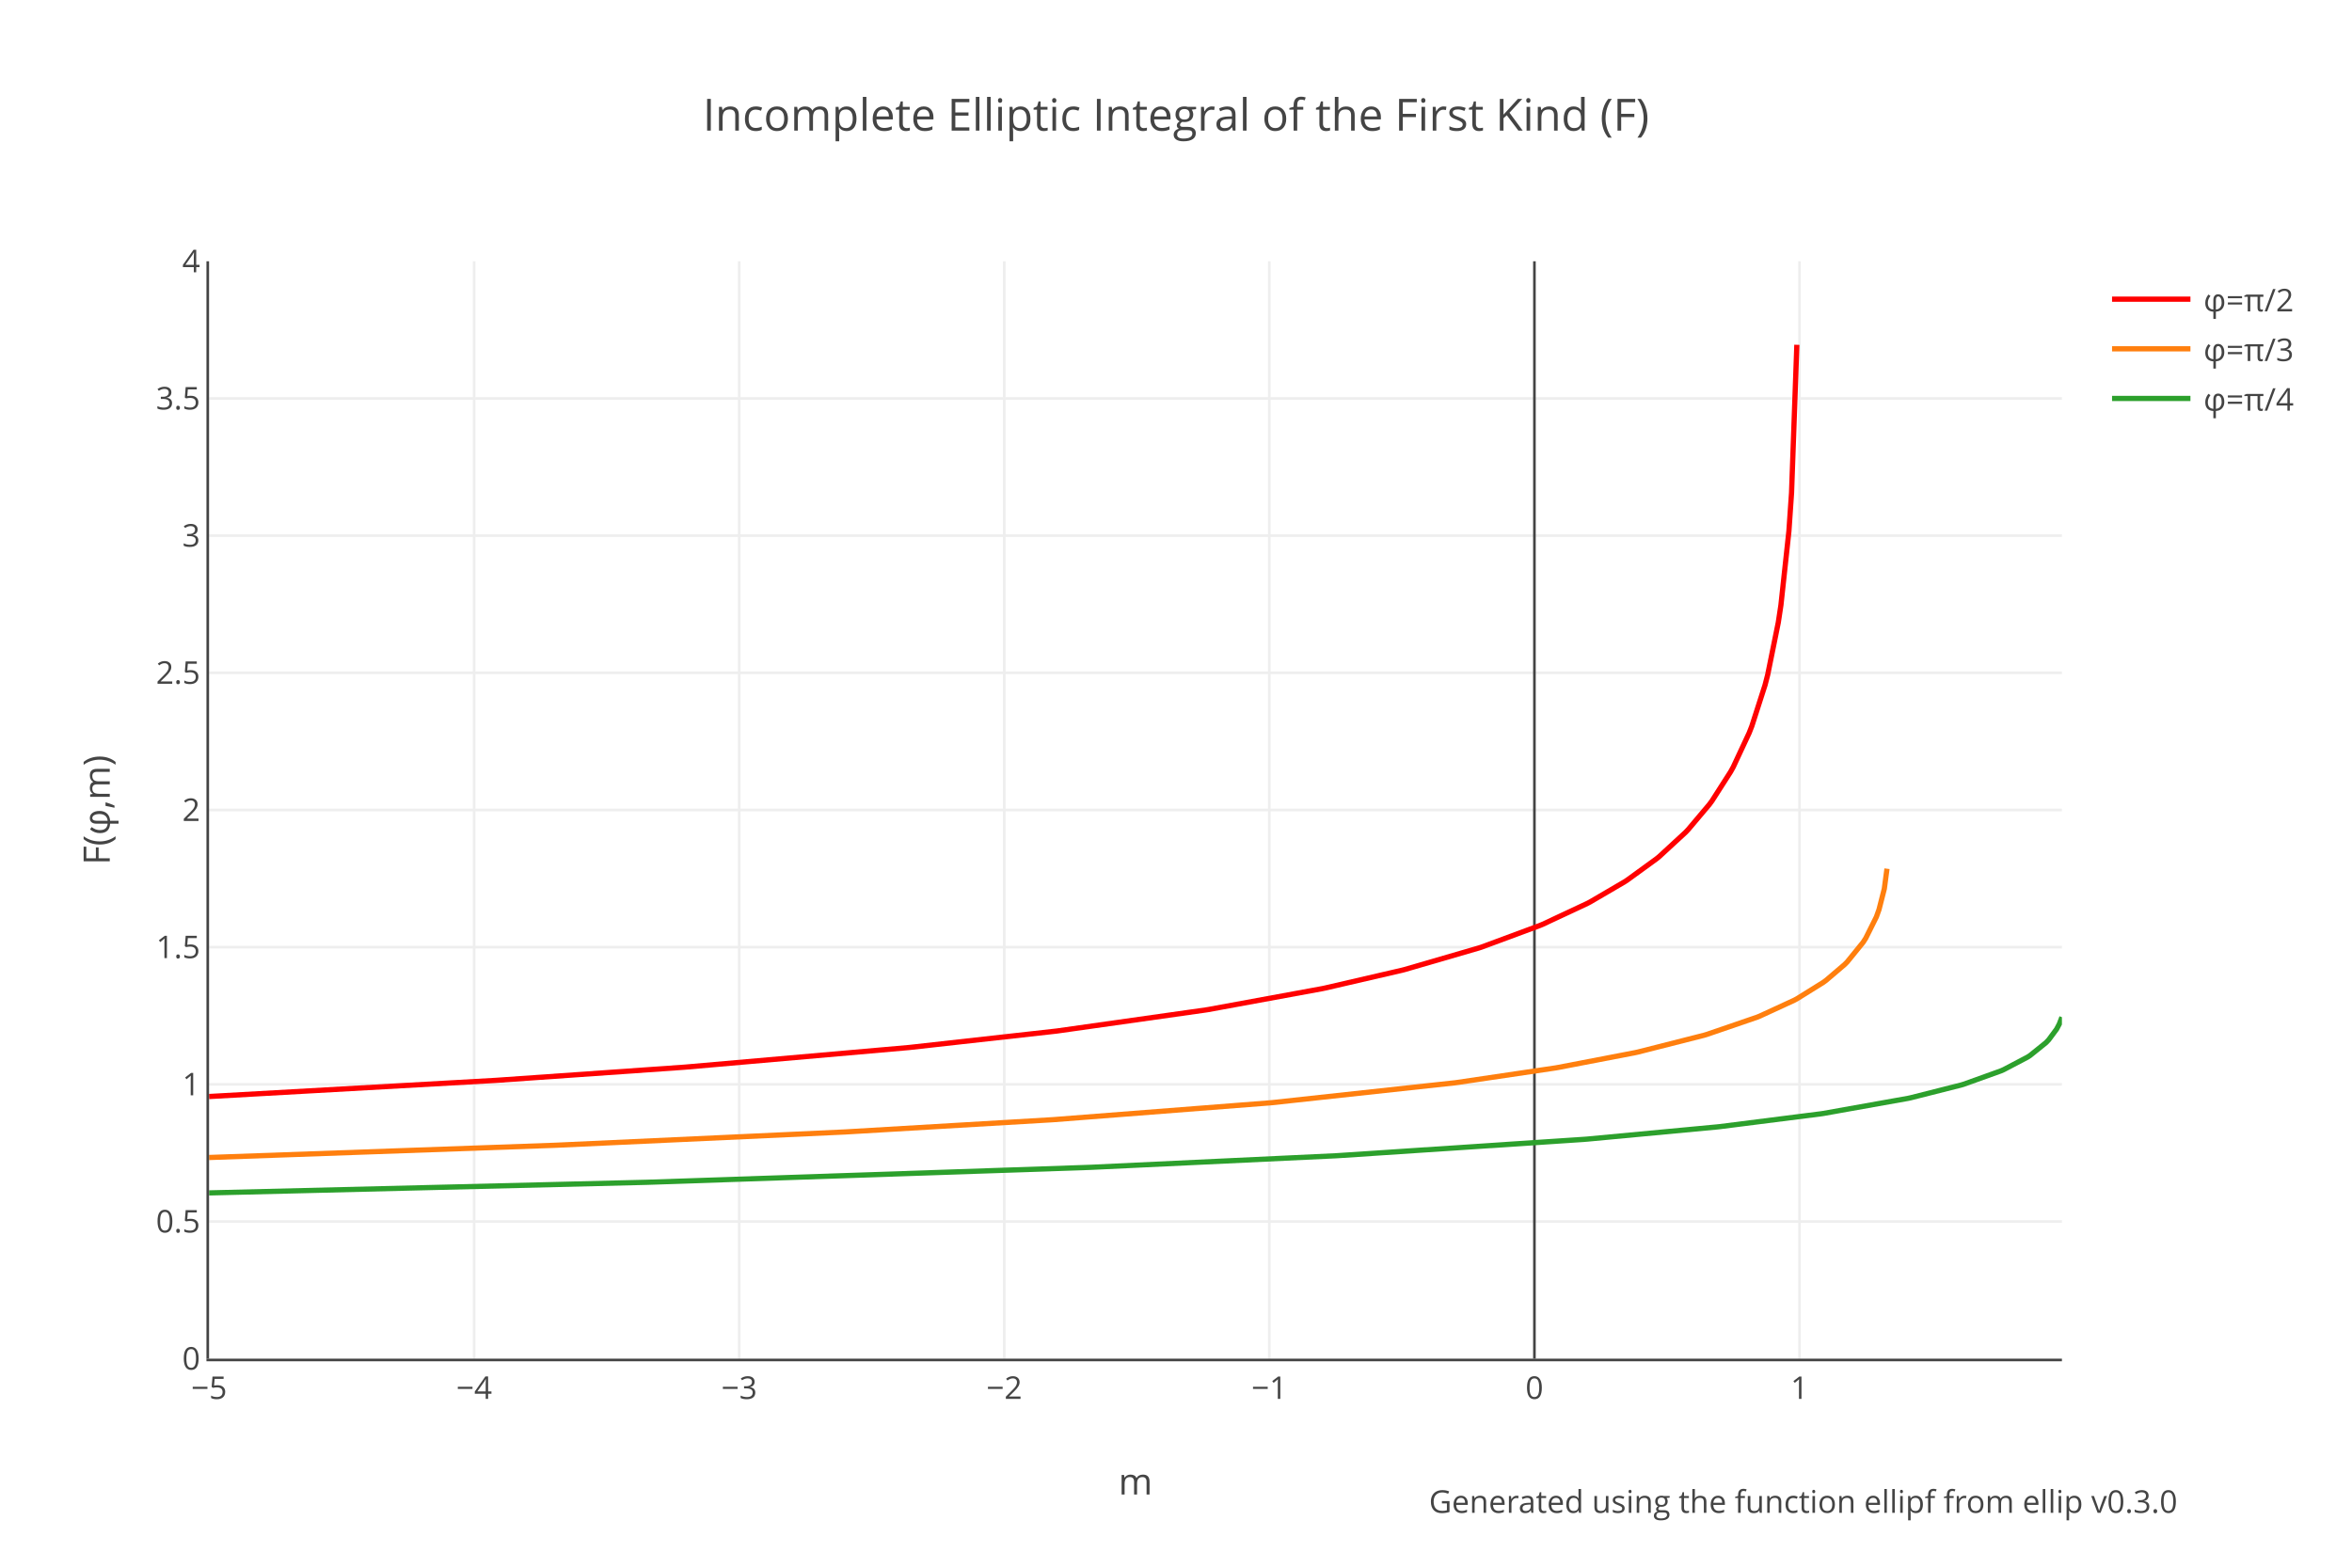
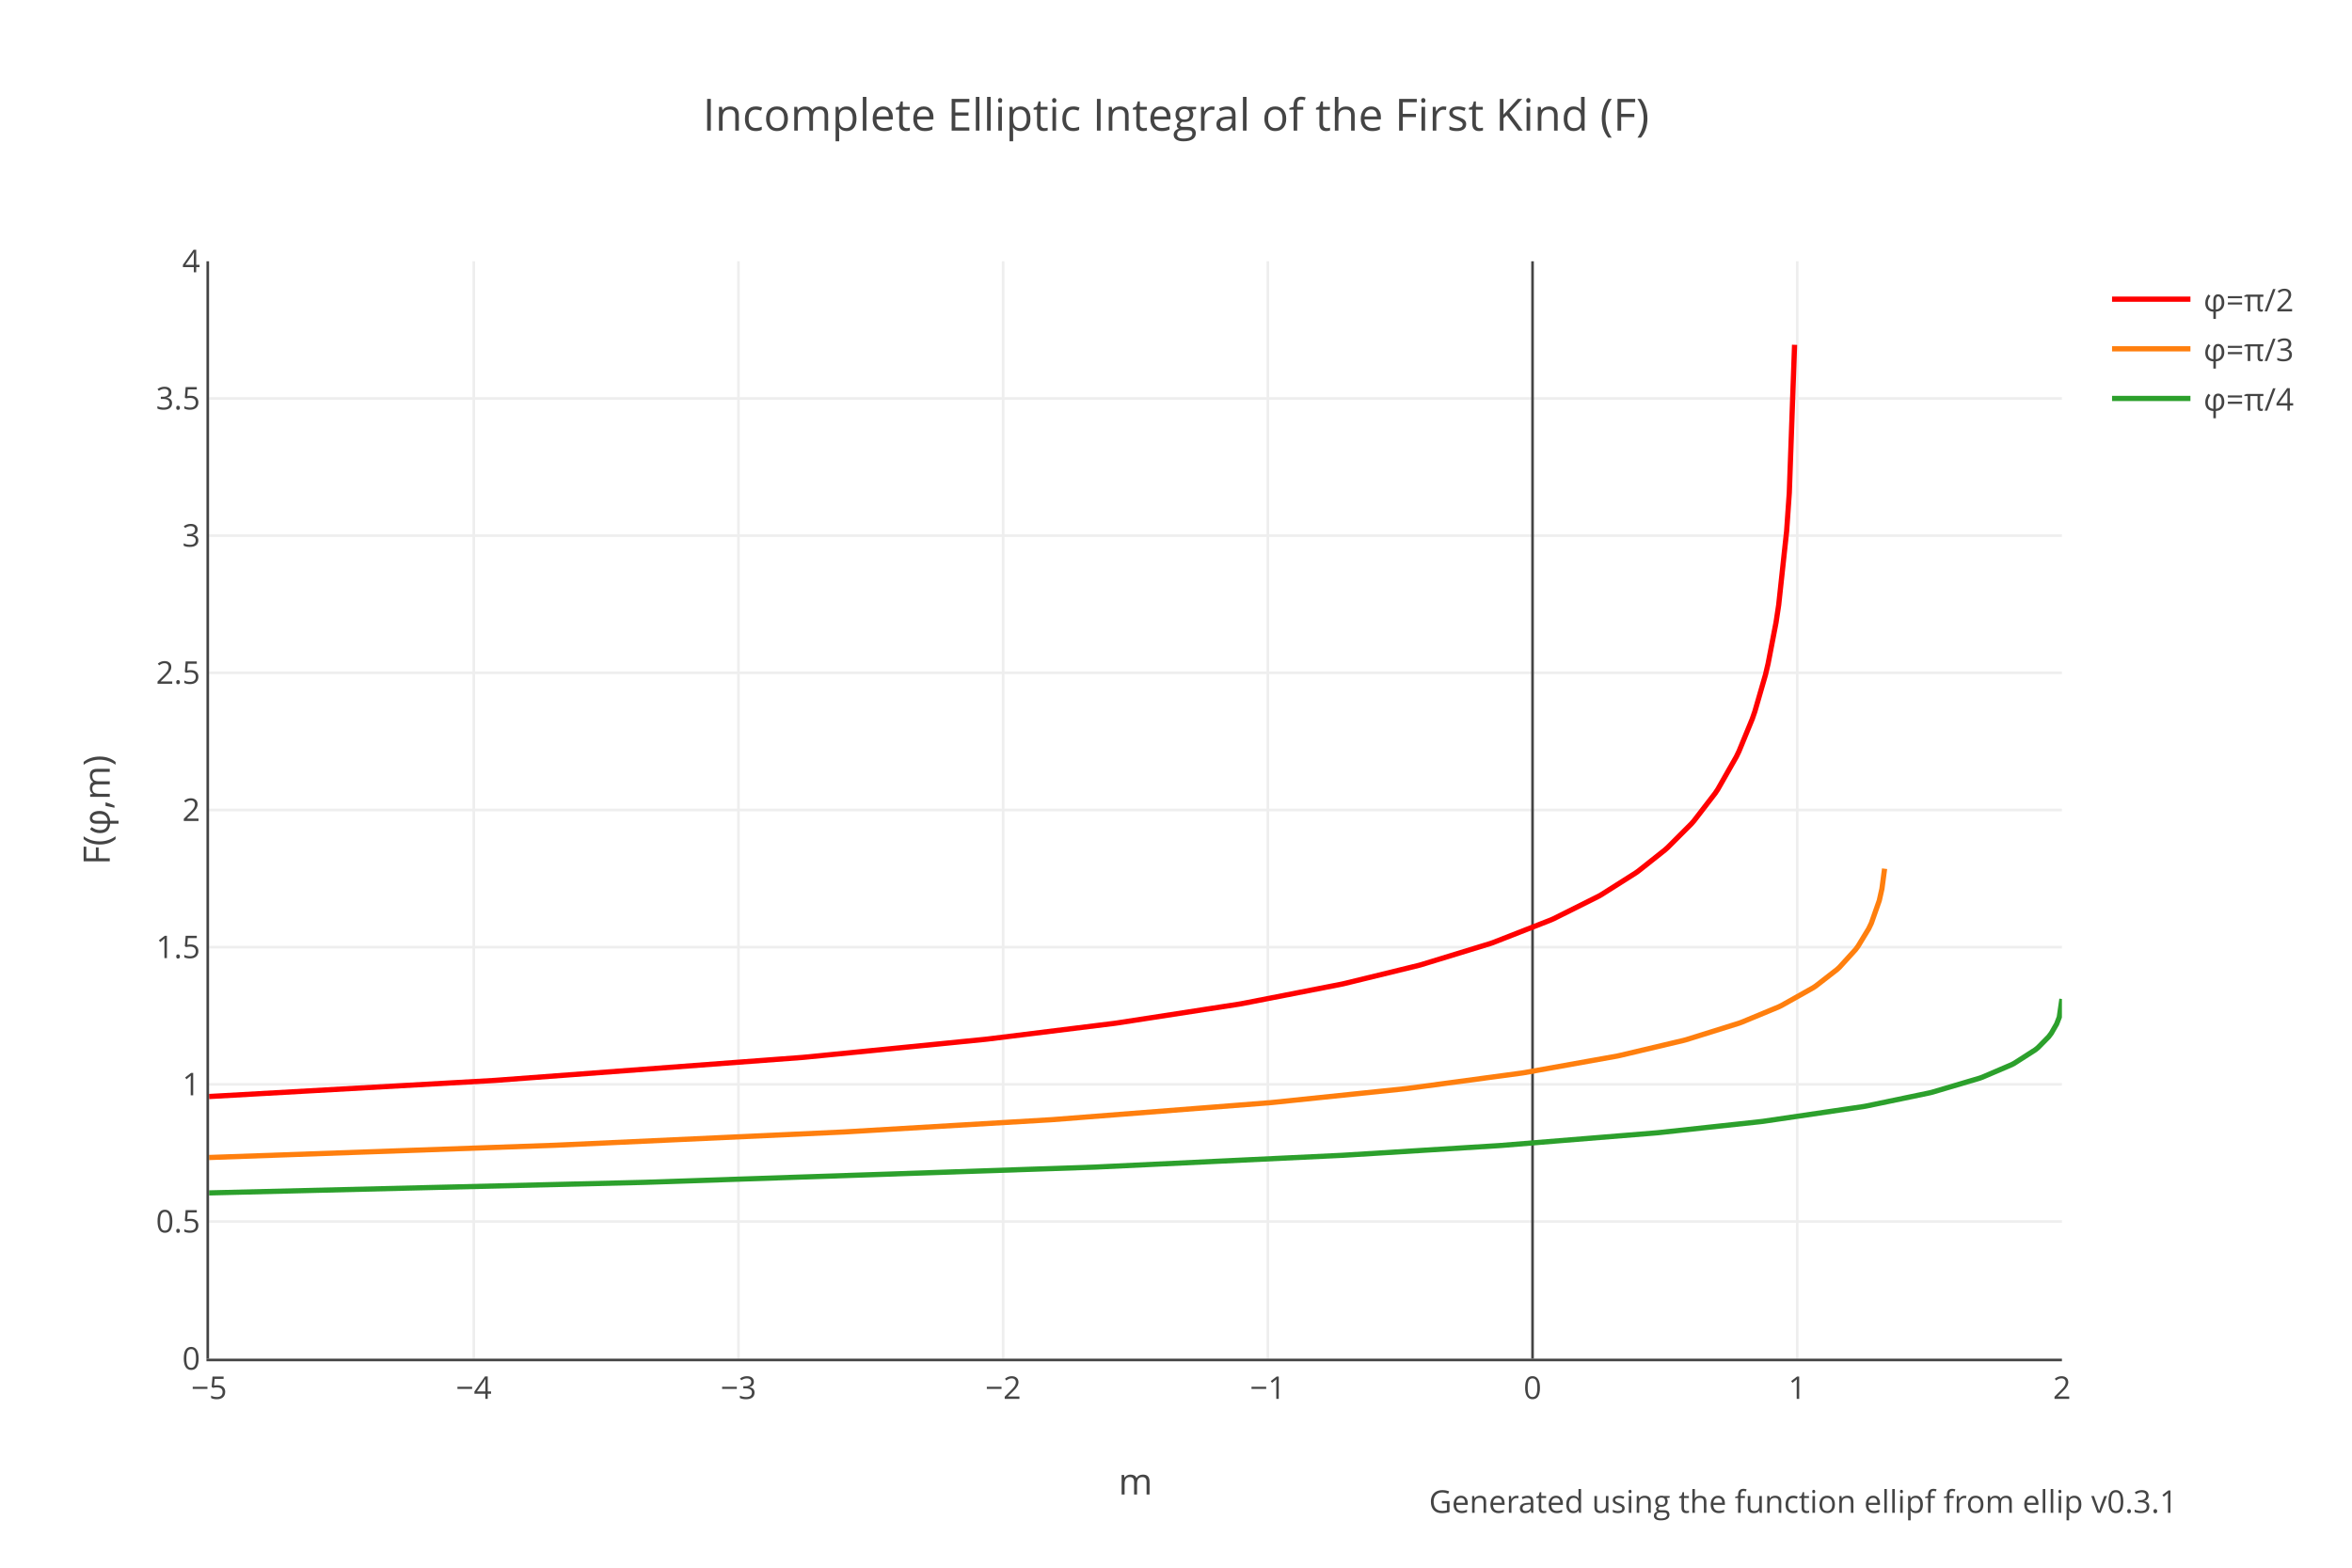
<svg xmlns="http://www.w3.org/2000/svg" xmlns:xlink="http://www.w3.org/1999/xlink" class="main-svg" width="900" height="600" style="" viewBox="0 0 900 600">
  <rect x="0" y="0" width="900" height="600" style="fill: rgb(255, 255, 255); fill-opacity: 1;" />
-   <defs id="defs-b7f063">
+   <defs id="defs-3f1500">
    <g class="clips">
-       <clipPath id="clipb7f063xyplot" class="plotclip">
+       <clipPath id="clip3f1500xyplot" class="plotclip">
        <rect width="709" height="420" />
      </clipPath>
-       <clipPath class="axesclip" id="clipb7f063x">
+       <clipPath class="axesclip" id="clip3f1500x">
        <rect x="80" y="0" width="709" height="600" />
      </clipPath>
-       <clipPath class="axesclip" id="clipb7f063y">
+       <clipPath class="axesclip" id="clip3f1500y">
        <rect x="0" y="100" width="900" height="420" />
      </clipPath>
-       <clipPath class="axesclip" id="clipb7f063xy">
+       <clipPath class="axesclip" id="clip3f1500xy">
        <rect x="80" y="100" width="709" height="420" />
      </clipPath>
    </g>
    <g class="gradients" />
  </defs>
  <g class="bglayer" />
  <g class="layer-below">
    <g class="imagelayer" />
    <g class="shapelayer" />
  </g>
  <g class="cartesianlayer">
    <g class="subplot xy">
      <g class="layer-subplot">
        <g class="shapelayer" />
        <g class="imagelayer" />
      </g>
      <g class="gridlayer">
        <g class="x">
-           <path class="xgrid crisp" transform="translate(181.43,0)" d="M0,100v420" style="stroke: rgb(238, 238, 238); stroke-opacity: 1; stroke-width: 1px;" />
-           <path class="xgrid crisp" transform="translate(282.86,0)" d="M0,100v420" style="stroke: rgb(238, 238, 238); stroke-opacity: 1; stroke-width: 1px;" />
-           <path class="xgrid crisp" transform="translate(384.29,0)" d="M0,100v420" style="stroke: rgb(238, 238, 238); stroke-opacity: 1; stroke-width: 1px;" />
-           <path class="xgrid crisp" transform="translate(485.72,0)" d="M0,100v420" style="stroke: rgb(238, 238, 238); stroke-opacity: 1; stroke-width: 1px;" />
-           <path class="xgrid crisp" transform="translate(688.58,0)" d="M0,100v420" style="stroke: rgb(238, 238, 238); stroke-opacity: 1; stroke-width: 1px;" />
+           <path class="xgrid crisp" transform="translate(181.29,0)" d="M0,100v420" style="stroke: rgb(238, 238, 238); stroke-opacity: 1; stroke-width: 1px;" />
+           <path class="xgrid crisp" transform="translate(282.57,0)" d="M0,100v420" style="stroke: rgb(238, 238, 238); stroke-opacity: 1; stroke-width: 1px;" />
+           <path class="xgrid crisp" transform="translate(383.86,0)" d="M0,100v420" style="stroke: rgb(238, 238, 238); stroke-opacity: 1; stroke-width: 1px;" />
+           <path class="xgrid crisp" transform="translate(485.14,0)" d="M0,100v420" style="stroke: rgb(238, 238, 238); stroke-opacity: 1; stroke-width: 1px;" />
+           <path class="xgrid crisp" transform="translate(687.71,0)" d="M0,100v420" style="stroke: rgb(238, 238, 238); stroke-opacity: 1; stroke-width: 1px;" />
        </g>
        <g class="y">
          <path class="ygrid crisp" transform="translate(0,467.5)" d="M80,0h709" style="stroke: rgb(238, 238, 238); stroke-opacity: 1; stroke-width: 1px;" />
          <path class="ygrid crisp" transform="translate(0,415)" d="M80,0h709" style="stroke: rgb(238, 238, 238); stroke-opacity: 1; stroke-width: 1px;" />
          <path class="ygrid crisp" transform="translate(0,362.5)" d="M80,0h709" style="stroke: rgb(238, 238, 238); stroke-opacity: 1; stroke-width: 1px;" />
          <path class="ygrid crisp" transform="translate(0,310)" d="M80,0h709" style="stroke: rgb(238, 238, 238); stroke-opacity: 1; stroke-width: 1px;" />
          <path class="ygrid crisp" transform="translate(0,257.5)" d="M80,0h709" style="stroke: rgb(238, 238, 238); stroke-opacity: 1; stroke-width: 1px;" />
          <path class="ygrid crisp" transform="translate(0,205)" d="M80,0h709" style="stroke: rgb(238, 238, 238); stroke-opacity: 1; stroke-width: 1px;" />
          <path class="ygrid crisp" transform="translate(0,152.5)" d="M80,0h709" style="stroke: rgb(238, 238, 238); stroke-opacity: 1; stroke-width: 1px;" />
        </g>
      </g>
      <g class="zerolinelayer">
-         <path class="xzl zl crisp" transform="translate(587.15,0)" d="M0,100v420" style="stroke: rgb(68, 68, 68); stroke-opacity: 1; stroke-width: 1px;" />
+         <path class="xzl zl crisp" transform="translate(586.43,0)" d="M0,100v420" style="stroke: rgb(68, 68, 68); stroke-opacity: 1; stroke-width: 1px;" />
      </g>
      <path class="xlines-below" />
      <path class="ylines-below" />
      <g class="overlines-below" />
      <g class="xaxislayer-below" />
      <g class="yaxislayer-below" />
      <g class="overaxes-below" />
-       <g class="plot" transform="translate(80,100)" clip-path="url('#clipb7f063xyplot')">
+       <g class="plot" transform="translate(80,100)" clip-path="url('#clip3f1500xyplot')">
        <g class="scatterlayer mlayer">
-           <g class="trace scatter trace865fd8" style="stroke-miterlimit: 2; opacity: 1;">
+           <g class="trace scatter tracec42756" style="stroke-miterlimit: 2; opacity: 1;">
            <g class="fills" />
            <g class="errorbars" />
            <g class="lines">
-               <path class="js-line" d="M0,319.67L109.55,313.5L110.56,313.43L181.56,308.47L182.58,308.39L267.78,300.92L268.79,300.81L323.56,294.7L324.58,294.58L381.38,286.54L382.39,286.38L426.01,278.37L427.02,278.16L456.44,271.35L457.45,271.09L485.85,262.83L486.87,262.5L509.18,254.23L510.2,253.81L527.44,245.74L528.45,245.21L541.64,237.5L542.65,236.84L553.81,228.73L554.83,227.91L564.97,218.57L565.98,217.5L574.1,207.87L575.11,206.5L582.21,195.41L583.23,193.57L589.31,180.54L590.33,177.95L595.4,162.19L596.41,158.27L600.47,138.23L601.48,131.56L604.53,103.31L605.54,88.63L607.57,31.96" style="vector-effect: non-scaling-stroke; fill: none; stroke: rgb(255, 0, 0); stroke-opacity: 1; stroke-width: 2px; opacity: 1;" />
+               <path class="js-line" d="M0,319.67L108.38,313.56L109.39,313.5L226.88,304.72L227.89,304.63L296.77,297.8L297.78,297.69L346.4,291.67L347.41,291.53L394,284.33L395.01,284.16L433.5,276.64L434.52,276.41L462.88,269.48L463.89,269.2L490.22,261.13L491.24,260.78L513.52,252.06L514.53,251.61L531.75,243L532.76,242.42L545.93,234.08L546.94,233.36L557.07,225.32L558.08,224.42L567.2,215.3L568.21,214.15L576.32,203.61L577.33,202.09L584.42,189.63L585.43,187.53L590.5,175.2L591.51,172.28L595.56,158.27L596.57,154L599.61,138.23L600.62,131.56L603.66,103.31L604.68,88.63L606.7,31.96" style="vector-effect: non-scaling-stroke; fill: none; stroke: rgb(255, 0, 0); stroke-opacity: 1; stroke-width: 2px; opacity: 1;" />
            </g>
            <g class="points" />
            <g class="text" />
          </g>
-           <g class="trace scatter trace32f1fc" style="stroke-miterlimit: 2; opacity: 1;">
+           <g class="trace scatter trace971d93" style="stroke-miterlimit: 2; opacity: 1;">
            <g class="fills" />
            <g class="errorbars" />
            <g class="lines">
-               <path class="js-line" d="M0,343.01L131.86,338.35L132.87,338.31L243.43,333.23L244.45,333.17L322.55,328.56L323.56,328.49L405.72,322.11L406.74,322.02L476.72,314.42L477.74,314.28L515.27,308.72L516.28,308.54L545.7,302.88L546.71,302.66L572.07,296.22L573.08,295.92L592.35,289.31L593.37,288.9L606.56,282.82L607.57,282.28L617.71,275.97L618.73,275.22L625.83,269.17L626.84,268.15L632.93,260.65L633.94,259.07L638,250.93L639.01,248.12L641.04,240.15L642.06,232.48" style="vector-effect: non-scaling-stroke; fill: none; stroke: rgb(255, 127, 14); stroke-opacity: 1; stroke-width: 2px; opacity: 1;" />
+               <path class="js-line" d="M0,343.01L131.67,338.35L132.68,338.31L243.09,333.23L244.1,333.17L322.09,328.56L323.1,328.49L406.16,322.02L407.17,321.92L457.81,316.67L458.82,316.55L502.38,310.68L503.39,310.52L538.84,304.18L539.85,303.96L564.16,298.21L565.17,297.94L585.43,291.61L586.44,291.24L600.62,285.36L601.64,284.87L613.79,278.05L614.8,277.38L622.91,271.08L623.92,270.15L630,263.47L631.01,262.11L635.06,255.45L636.07,253.34L639.11,244.69L640.13,240.15L641.14,232.48" style="vector-effect: non-scaling-stroke; fill: none; stroke: rgb(255, 127, 14); stroke-opacity: 1; stroke-width: 2px; opacity: 1;" />
            </g>
            <g class="points" />
            <g class="text" />
          </g>
-           <g class="trace scatter tracec2c446" style="stroke-miterlimit: 2; opacity: 1;">
+           <g class="trace scatter tracef08229" style="stroke-miterlimit: 2; opacity: 1;">
            <g class="fills" />
            <g class="errorbars" />
            <g class="lines">
-               <path class="js-line" d="M0,356.56L167.36,352.5L168.37,352.47L336.75,346.79L337.76,346.75L431.08,342.35L432.09,342.29L526.42,336.04L527.44,335.96L577.14,331.3L578.15,331.19L616.7,326.3L617.71,326.15L650.17,320.36L651.18,320.14L670.46,315.26L671.47,314.95L685.67,309.85L686.69,309.4L695.81,304.61L696.83,303.95L702.91,299.05L703.93,297.98L706.97,293.87L707.99,291.93L709,289.3" style="vector-effect: non-scaling-stroke; fill: none; stroke: rgb(44, 160, 44); stroke-opacity: 1; stroke-width: 2px; opacity: 1;" />
+               <path class="js-line" d="M0,356.56L166.11,352.53L167.12,352.5L339.31,346.67L340.32,346.62L433.5,342.18L434.52,342.12L493.26,338.48L494.27,338.41L554.03,333.56L555.05,333.46L593.53,329.3L594.55,329.18L633.04,323.51L634.05,323.33L658.36,318.27L659.37,318.02L677.6,312.62L678.61,312.25L689.76,307.48L690.77,306.95L698.87,301.75L699.88,300.92L703.94,296.79L704.95,295.44L706.97,291.93L707.99,289.3L709,282.34" style="vector-effect: non-scaling-stroke; fill: none; stroke: rgb(44, 160, 44); stroke-opacity: 1; stroke-width: 2px; opacity: 1;" />
            </g>
            <g class="points" />
            <g class="text" />
          </g>
        </g>
      </g>
      <g class="overplot" />
      <path class="xlines-above crisp" d="M79,520.5H789" style="fill: none; stroke-width: 1px; stroke: rgb(68, 68, 68); stroke-opacity: 1;" />
      <path class="ylines-above crisp" d="M79.5,100V520" style="fill: none; stroke-width: 1px; stroke: rgb(68, 68, 68); stroke-opacity: 1;" />
      <g class="overlines-above" />
      <g class="xaxislayer-above">
        <g class="xtick">
          <text text-anchor="middle" x="0" y="535.4" transform="translate(80,0)" style="font-family: 'Open Sans', verdana, arial, sans-serif; font-size: 12px; fill: rgb(68, 68, 68); fill-opacity: 1; white-space: pre;">−5</text>
        </g>
        <g class="xtick">
-           <text text-anchor="middle" x="0" y="535.4" transform="translate(181.43,0)" style="font-family: 'Open Sans', verdana, arial, sans-serif; font-size: 12px; fill: rgb(68, 68, 68); fill-opacity: 1; white-space: pre;">−4</text>
-         </g>
-         <g class="xtick">
-           <text text-anchor="middle" x="0" y="535.4" transform="translate(282.86,0)" style="font-family: 'Open Sans', verdana, arial, sans-serif; font-size: 12px; fill: rgb(68, 68, 68); fill-opacity: 1; white-space: pre;">−3</text>
-         </g>
-         <g class="xtick">
-           <text text-anchor="middle" x="0" y="535.4" transform="translate(384.29,0)" style="font-family: 'Open Sans', verdana, arial, sans-serif; font-size: 12px; fill: rgb(68, 68, 68); fill-opacity: 1; white-space: pre;">−2</text>
-         </g>
-         <g class="xtick">
-           <text text-anchor="middle" x="0" y="535.4" transform="translate(485.72,0)" style="font-family: 'Open Sans', verdana, arial, sans-serif; font-size: 12px; fill: rgb(68, 68, 68); fill-opacity: 1; white-space: pre;">−1</text>
-         </g>
-         <g class="xtick">
-           <text text-anchor="middle" x="0" y="535.4" transform="translate(587.15,0)" style="font-family: 'Open Sans', verdana, arial, sans-serif; font-size: 12px; fill: rgb(68, 68, 68); fill-opacity: 1; white-space: pre;">0</text>
-         </g>
-         <g class="xtick">
-           <text text-anchor="middle" x="0" y="535.4" transform="translate(688.58,0)" style="font-family: 'Open Sans', verdana, arial, sans-serif; font-size: 12px; fill: rgb(68, 68, 68); fill-opacity: 1; white-space: pre;">1</text>
+           <text text-anchor="middle" x="0" y="535.4" transform="translate(181.29,0)" style="font-family: 'Open Sans', verdana, arial, sans-serif; font-size: 12px; fill: rgb(68, 68, 68); fill-opacity: 1; white-space: pre;">−4</text>
+         </g>
+         <g class="xtick">
+           <text text-anchor="middle" x="0" y="535.4" transform="translate(282.57,0)" style="font-family: 'Open Sans', verdana, arial, sans-serif; font-size: 12px; fill: rgb(68, 68, 68); fill-opacity: 1; white-space: pre;">−3</text>
+         </g>
+         <g class="xtick">
+           <text text-anchor="middle" x="0" y="535.4" transform="translate(383.86,0)" style="font-family: 'Open Sans', verdana, arial, sans-serif; font-size: 12px; fill: rgb(68, 68, 68); fill-opacity: 1; white-space: pre;">−2</text>
+         </g>
+         <g class="xtick">
+           <text text-anchor="middle" x="0" y="535.4" transform="translate(485.14,0)" style="font-family: 'Open Sans', verdana, arial, sans-serif; font-size: 12px; fill: rgb(68, 68, 68); fill-opacity: 1; white-space: pre;">−1</text>
+         </g>
+         <g class="xtick">
+           <text text-anchor="middle" x="0" y="535.4" transform="translate(586.43,0)" style="font-family: 'Open Sans', verdana, arial, sans-serif; font-size: 12px; fill: rgb(68, 68, 68); fill-opacity: 1; white-space: pre;">0</text>
+         </g>
+         <g class="xtick">
+           <text text-anchor="middle" x="0" y="535.4" transform="translate(687.71,0)" style="font-family: 'Open Sans', verdana, arial, sans-serif; font-size: 12px; fill: rgb(68, 68, 68); fill-opacity: 1; white-space: pre;">1</text>
+         </g>
+         <g class="xtick">
+           <text text-anchor="middle" x="0" y="535.4" transform="translate(789,0)" style="font-family: 'Open Sans', verdana, arial, sans-serif; font-size: 12px; fill: rgb(68, 68, 68); fill-opacity: 1; white-space: pre;">2</text>
        </g>
      </g>
      <g class="yaxislayer-above">
        <g class="ytick">
          <text text-anchor="end" x="76.6" y="4.2" transform="translate(0,520)" style="font-family: 'Open Sans', verdana, arial, sans-serif; font-size: 12px; fill: rgb(68, 68, 68); fill-opacity: 1; white-space: pre;">0</text>
        </g>
        <g class="ytick">
          <text text-anchor="end" x="76.6" y="4.2" transform="translate(0,467.5)" style="font-family: 'Open Sans', verdana, arial, sans-serif; font-size: 12px; fill: rgb(68, 68, 68); fill-opacity: 1; white-space: pre;">0.5</text>
        </g>
        <g class="ytick">
          <text text-anchor="end" x="76.6" y="4.2" transform="translate(0,415)" style="font-family: 'Open Sans', verdana, arial, sans-serif; font-size: 12px; fill: rgb(68, 68, 68); fill-opacity: 1; white-space: pre;">1</text>
        </g>
        <g class="ytick">
          <text text-anchor="end" x="76.6" y="4.2" transform="translate(0,362.5)" style="font-family: 'Open Sans', verdana, arial, sans-serif; font-size: 12px; fill: rgb(68, 68, 68); fill-opacity: 1; white-space: pre;">1.5</text>
        </g>
        <g class="ytick">
          <text text-anchor="end" x="76.6" y="4.2" transform="translate(0,310)" style="font-family: 'Open Sans', verdana, arial, sans-serif; font-size: 12px; fill: rgb(68, 68, 68); fill-opacity: 1; white-space: pre;">2</text>
        </g>
        <g class="ytick">
          <text text-anchor="end" x="76.6" y="4.2" transform="translate(0,257.5)" style="font-family: 'Open Sans', verdana, arial, sans-serif; font-size: 12px; fill: rgb(68, 68, 68); fill-opacity: 1; white-space: pre;">2.5</text>
        </g>
        <g class="ytick">
          <text text-anchor="end" x="76.6" y="4.2" transform="translate(0,205)" style="font-family: 'Open Sans', verdana, arial, sans-serif; font-size: 12px; fill: rgb(68, 68, 68); fill-opacity: 1; white-space: pre;">3</text>
        </g>
        <g class="ytick">
          <text text-anchor="end" x="76.6" y="4.2" transform="translate(0,152.5)" style="font-family: 'Open Sans', verdana, arial, sans-serif; font-size: 12px; fill: rgb(68, 68, 68); fill-opacity: 1; white-space: pre;">3.5</text>
        </g>
        <g class="ytick">
          <text text-anchor="end" x="76.6" y="4.2" transform="translate(0,100)" style="font-family: 'Open Sans', verdana, arial, sans-serif; font-size: 12px; fill: rgb(68, 68, 68); fill-opacity: 1; white-space: pre;">4</text>
        </g>
      </g>
      <g class="overaxes-above" />
    </g>
  </g>
  <g class="polarlayer" />
  <g class="ternarylayer" />
  <g class="geolayer" />
  <g class="funnelarealayer" />
  <g class="pielayer" />
  <g class="treemaplayer" />
  <g class="sunburstlayer" />
  <g class="glimages" />
-   <defs id="topdefs-b7f063">
+   <defs id="topdefs-3f1500">
    <g class="clips" />
-     <clipPath id="legendb7f063">
+     <clipPath id="legend3f1500">
      <rect width="85" height="67" x="0" y="0" />
    </clipPath>
  </defs>
  <g class="layer-above">
    <g class="imagelayer" />
    <g class="shapelayer" />
  </g>
  <g class="infolayer">
    <g class="legend" pointer-events="all" transform="translate(803.18,100)">
      <rect class="bg" shape-rendering="crispEdges" style="stroke: rgb(68, 68, 68); stroke-opacity: 1; fill: rgb(255, 255, 255); fill-opacity: 1; stroke-width: 0px;" width="85" height="67" x="0" y="0" />
-       <g class="scrollbox" transform="" clip-path="url('#legendb7f063')">
+       <g class="scrollbox" transform="" clip-path="url('#legend3f1500')">
        <g class="groups">
          <g class="traces" transform="translate(0,14.5)" style="opacity: 1;">
            <text class="legendtext" text-anchor="start" x="40" y="4.68" style="font-family: 'Open Sans', verdana, arial, sans-serif; font-size: 12px; fill: rgb(68, 68, 68); fill-opacity: 1; white-space: pre;">φ=π/2</text>
            <g class="layers" style="opacity: 1;">
              <g class="legendfill" />
              <g class="legendlines">
                <path class="js-line" d="M5,0h30" style="fill: none; stroke: rgb(255, 0, 0); stroke-opacity: 1; stroke-width: 2px;" />
              </g>
              <g class="legendsymbols">
                <g class="legendpoints" />
              </g>
            </g>
            <rect class="legendtoggle" x="0" y="-9.5" width="80" height="19" style="fill: rgb(0, 0, 0); fill-opacity: 0;" />
          </g>
          <g class="traces" transform="translate(0,33.5)" style="opacity: 1;">
            <text class="legendtext" text-anchor="start" x="40" y="4.68" style="font-family: 'Open Sans', verdana, arial, sans-serif; font-size: 12px; fill: rgb(68, 68, 68); fill-opacity: 1; white-space: pre;">φ=π/3</text>
            <g class="layers" style="opacity: 1;">
              <g class="legendfill" />
              <g class="legendlines">
                <path class="js-line" d="M5,0h30" style="fill: none; stroke: rgb(255, 127, 14); stroke-opacity: 1; stroke-width: 2px;" />
              </g>
              <g class="legendsymbols">
                <g class="legendpoints" />
              </g>
            </g>
            <rect class="legendtoggle" x="0" y="-9.5" width="80" height="19" style="fill: rgb(0, 0, 0); fill-opacity: 0;" />
          </g>
          <g class="traces" transform="translate(0,52.5)" style="opacity: 1;">
            <text class="legendtext" text-anchor="start" x="40" y="4.68" style="font-family: 'Open Sans', verdana, arial, sans-serif; font-size: 12px; fill: rgb(68, 68, 68); fill-opacity: 1; white-space: pre;">φ=π/4</text>
            <g class="layers" style="opacity: 1;">
              <g class="legendfill" />
              <g class="legendlines">
                <path class="js-line" d="M5,0h30" style="fill: none; stroke: rgb(44, 160, 44); stroke-opacity: 1; stroke-width: 2px;" />
              </g>
              <g class="legendsymbols">
                <g class="legendpoints" />
              </g>
            </g>
            <rect class="legendtoggle" x="0" y="-9.5" width="80" height="19" style="fill: rgb(0, 0, 0); fill-opacity: 0;" />
          </g>
        </g>
      </g>
      <rect class="scrollbar" rx="20" ry="3" width="0" height="0" style="fill: rgb(128, 139, 164); fill-opacity: 1;" x="0" y="0" />
    </g>
    <g class="g-gtitle">
      <text class="gtitle" x="450" y="50" text-anchor="middle" dy="0em" style="font-family: 'Open Sans', verdana, arial, sans-serif; font-size: 17px; fill: rgb(68, 68, 68); opacity: 1; font-weight: normal; white-space: pre;">Incomplete Elliptic Integral of the First Kind (F)</text>
    </g>
    <g class="g-xtitle">
      <text class="xtitle" x="434.5" y="572" text-anchor="middle" style="font-family: 'Open Sans', verdana, arial, sans-serif; font-size: 14px; fill: rgb(68, 68, 68); opacity: 1; font-weight: normal; white-space: pre;">m</text>
    </g>
    <g class="g-ytitle">
      <text class="ytitle" transform="rotate(-90,42,310)" x="42" y="310" text-anchor="middle" style="font-family: 'Open Sans', verdana, arial, sans-serif; font-size: 14px; fill: rgb(68, 68, 68); opacity: 1; font-weight: normal; white-space: pre;">F(φ,m)</text>
    </g>
    <g class="annotation" data-index="0" style="opacity: 1;">
      <g class="annotation-text-g" transform="rotate(0,689.72,574)">
        <g class="cursor-pointer" transform="translate(534,565)">
          <rect class="bg" x="0.5" y="0.5" width="311" height="17" style="stroke-width: 1px; stroke: rgb(0, 0, 0); stroke-opacity: 0; fill: rgb(0, 0, 0); fill-opacity: 0;" />
-           <text class="annotation-text" text-anchor="middle" x="156" y="14" style="font-family: 'Open Sans', verdana, arial, sans-serif; font-size: 12px; fill: rgb(68, 68, 68); fill-opacity: 1; white-space: pre; pointer-events: all;">Generated using the function <a xlink:show="new" target="_blank" xlink:href="https://docs.rs/ellip/latest/ellip/legendre/fn.ellipf.html" style="cursor:pointer">ellipf</a> from <a xlink:show="new" target="_blank" xlink:href="https://crates.io/crates/ellip" style="cursor:pointer">ellip</a> v0.3.0</text>
+           <text class="annotation-text" text-anchor="middle" x="156" y="14" style="font-family: 'Open Sans', verdana, arial, sans-serif; font-size: 12px; fill: rgb(68, 68, 68); fill-opacity: 1; white-space: pre; pointer-events: all;">Generated using the function <a xlink:show="new" target="_blank" xlink:href="https://docs.rs/ellip/latest/ellip/legendre/fn.ellipf.html" style="cursor:pointer">ellipf</a> from <a xlink:show="new" target="_blank" xlink:href="https://crates.io/crates/ellip" style="cursor:pointer">ellip</a> v0.3.1</text>
        </g>
      </g>
    </g>
  </g>
</svg>
